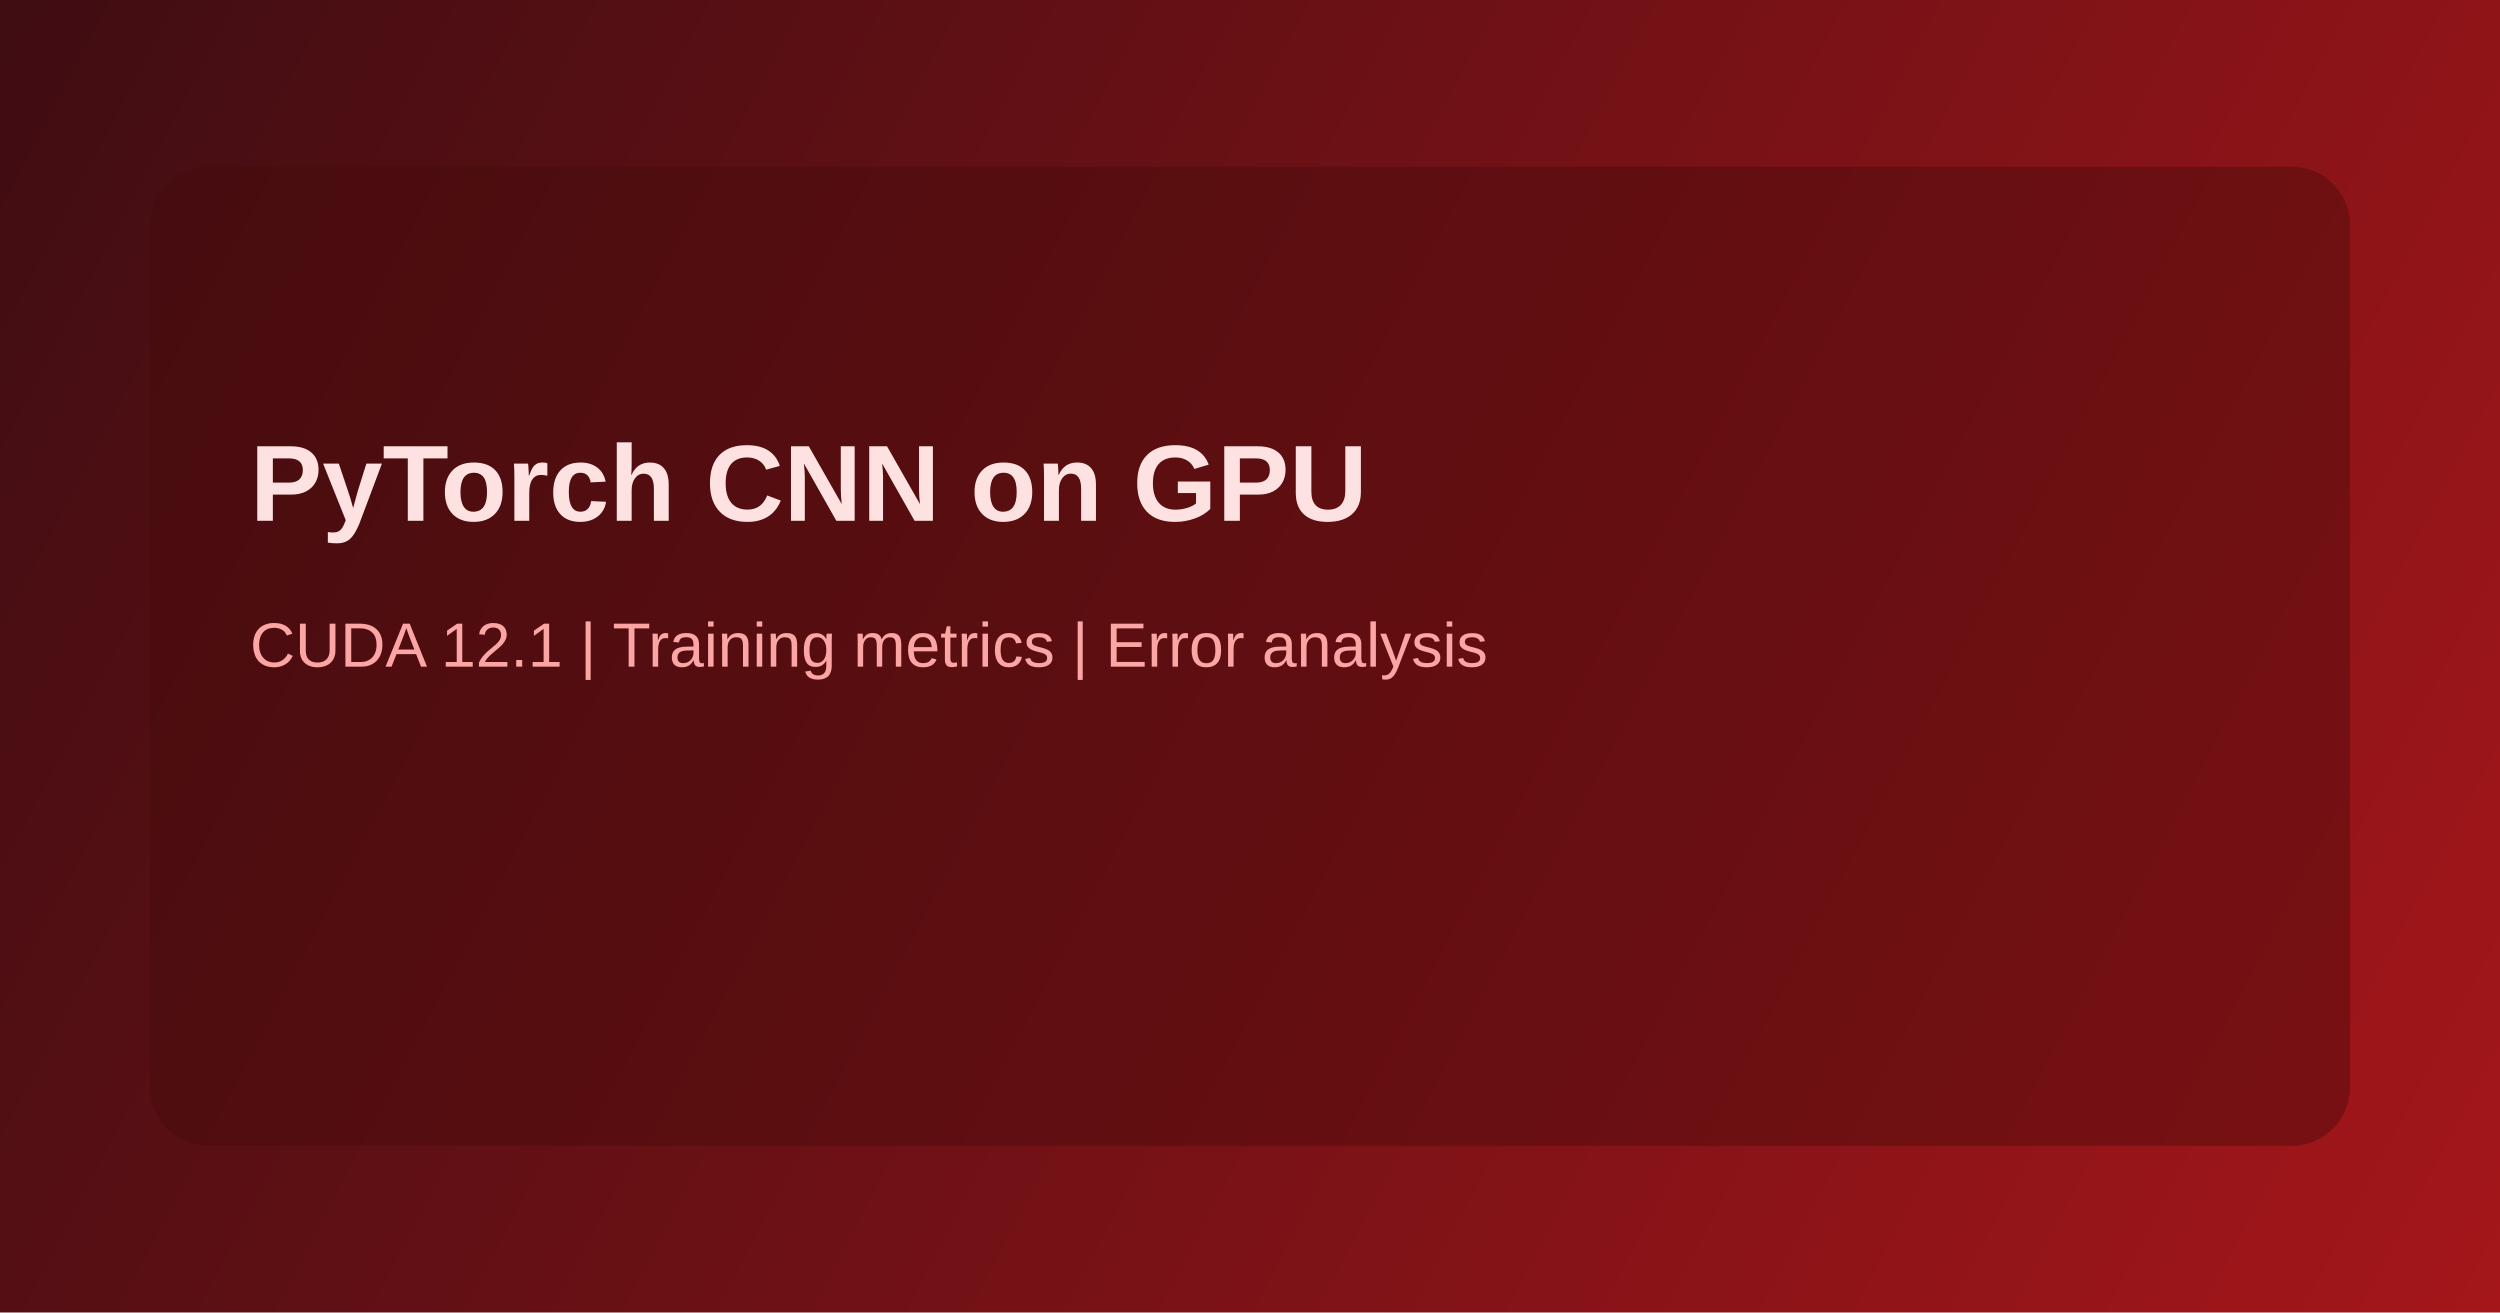
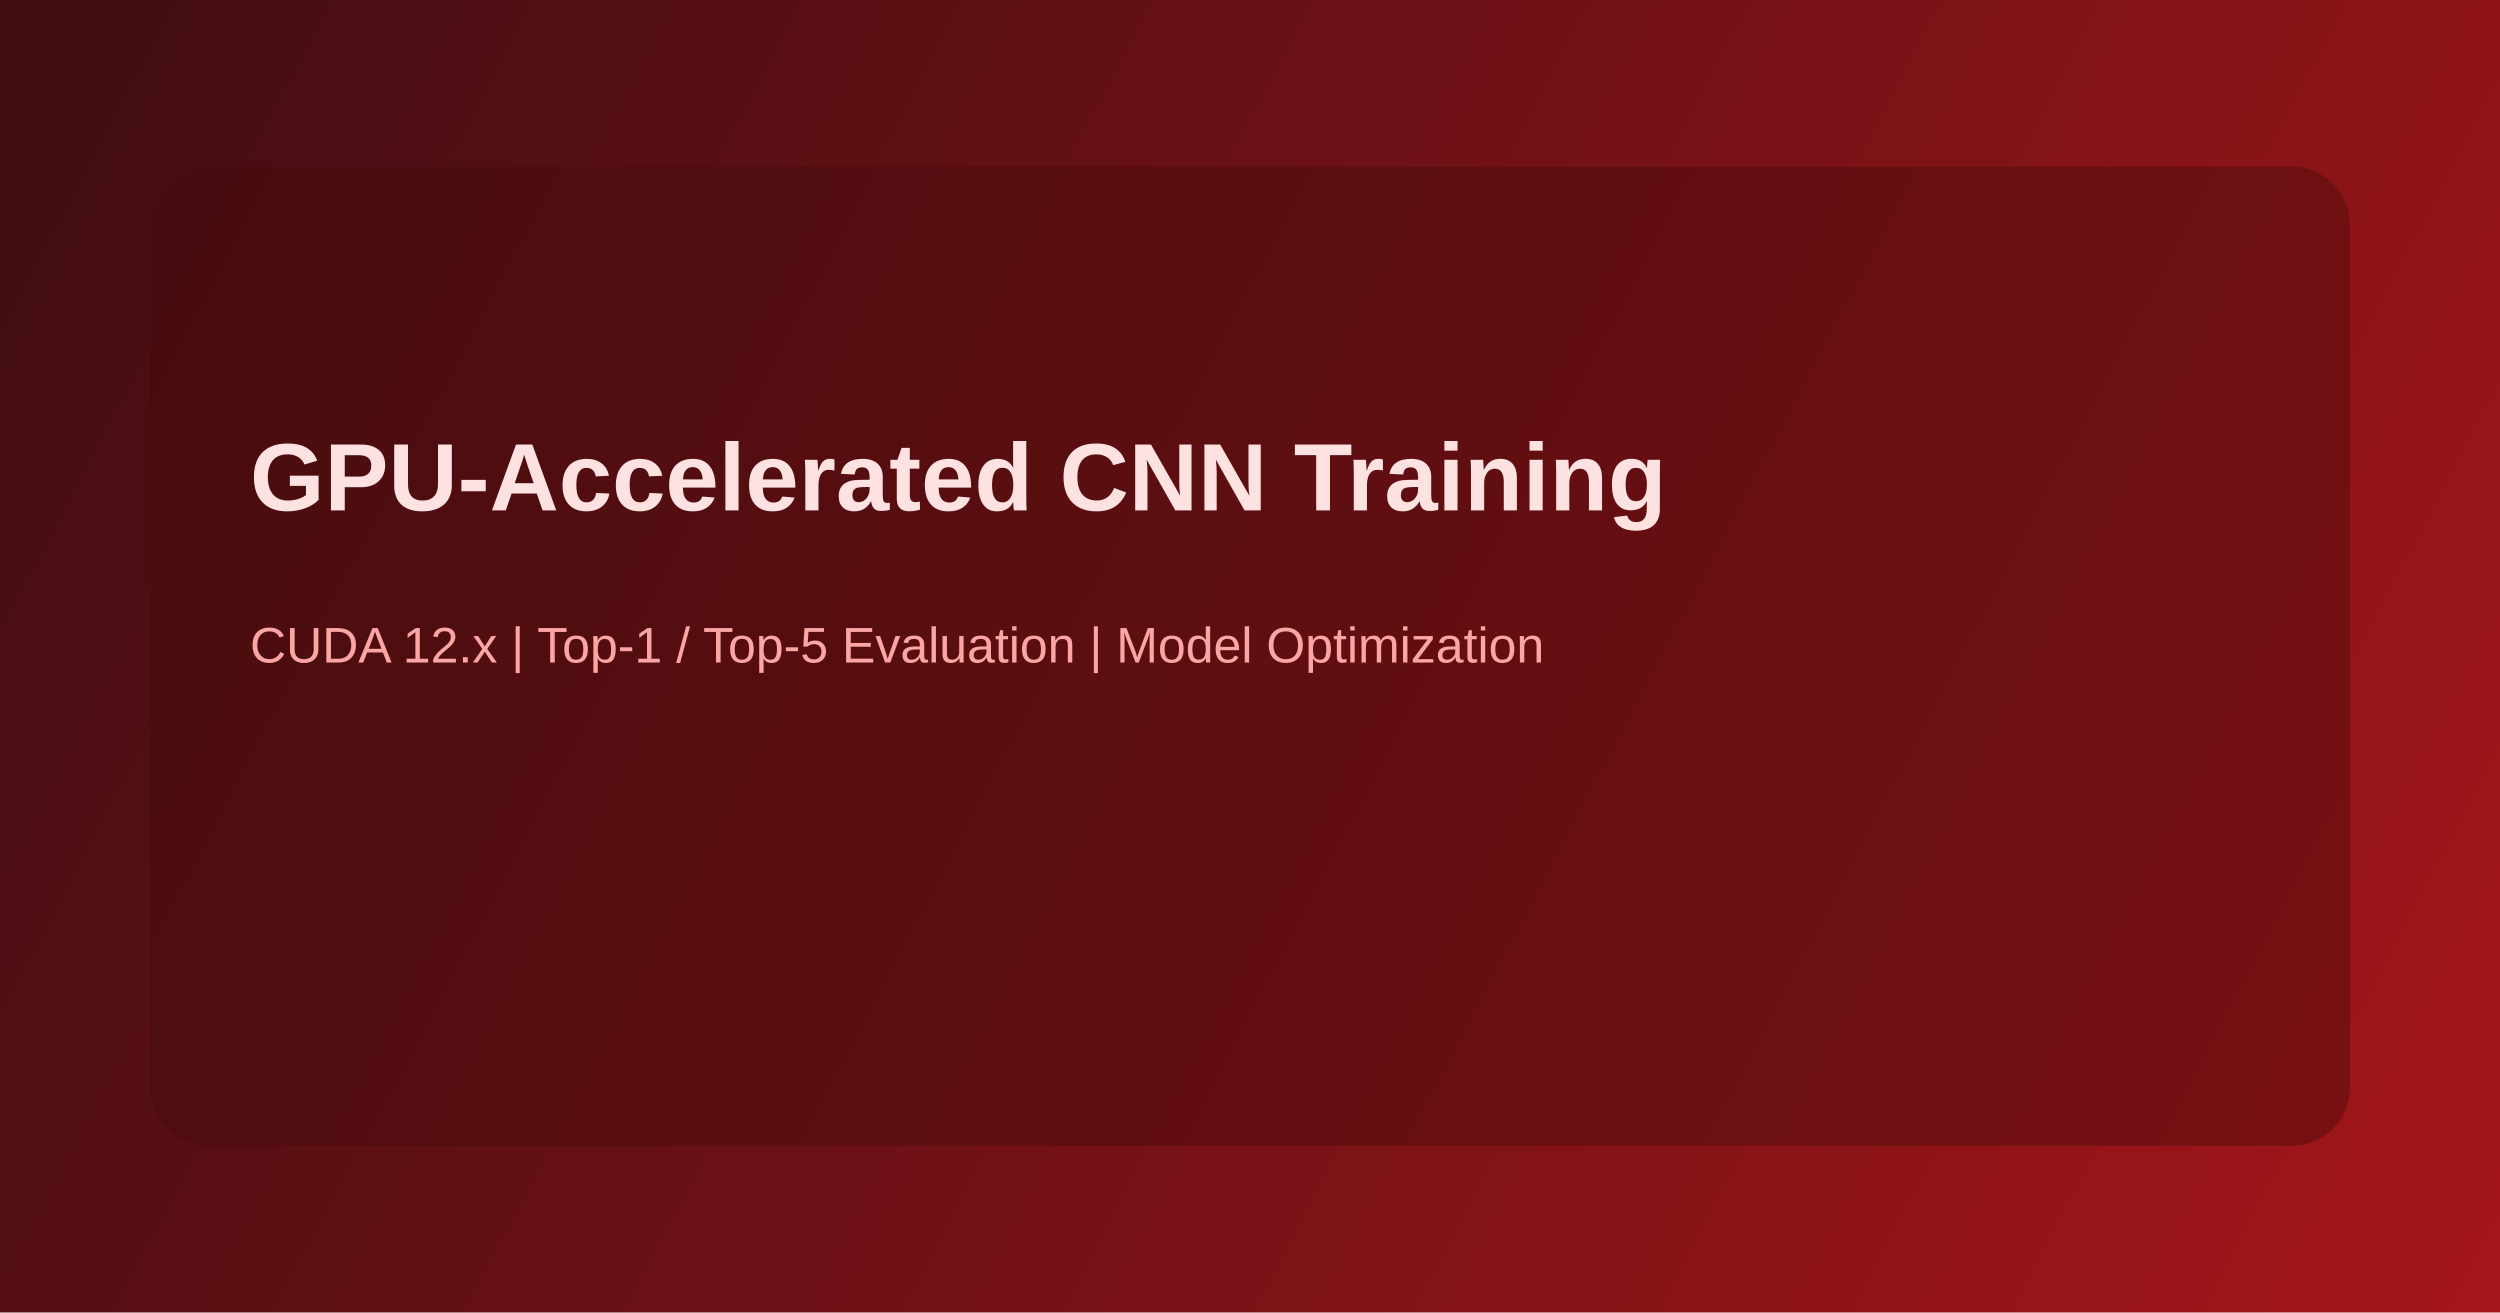
<svg xmlns="http://www.w3.org/2000/svg" width="1200" height="630" viewBox="0 0 1200 630" fill="none">
  <defs>
    <linearGradient id="bg" x1="0" y1="0" x2="1200" y2="630" gradientUnits="userSpaceOnUse">
      <stop stop-color="#3F0D12" />
      <stop offset="1" stop-color="#A4161A" />
    </linearGradient>
  </defs>
  <rect width="1200" height="630" fill="url(#bg)" />
  <rect x="72" y="80" width="1056" height="470" rx="28" fill="#450A0A" fill-opacity="0.42" />
-   <text x="120" y="250" fill="#FEE2E2" font-size="52" font-family="Segoe UI, Arial, sans-serif" font-weight="700">
-     PyTorch CNN on GPU
+   <text x="120" y="245" fill="#FEE2E2" font-size="46" font-family="Segoe UI, Arial, sans-serif" font-weight="700">
+     GPU-Accelerated CNN Training
  </text>
-   <text x="120" y="320" fill="#FCA5A5" font-size="30" font-family="Segoe UI, Arial, sans-serif">
-     CUDA 12.1  |  Training metrics  |  Error analysis
+   <text x="120" y="318" fill="#FCA5A5" font-size="24" font-family="Segoe UI, Arial, sans-serif">
+     CUDA 12.x | Top-1 / Top-5 Evaluation | Model Optimization
  </text>
</svg>
